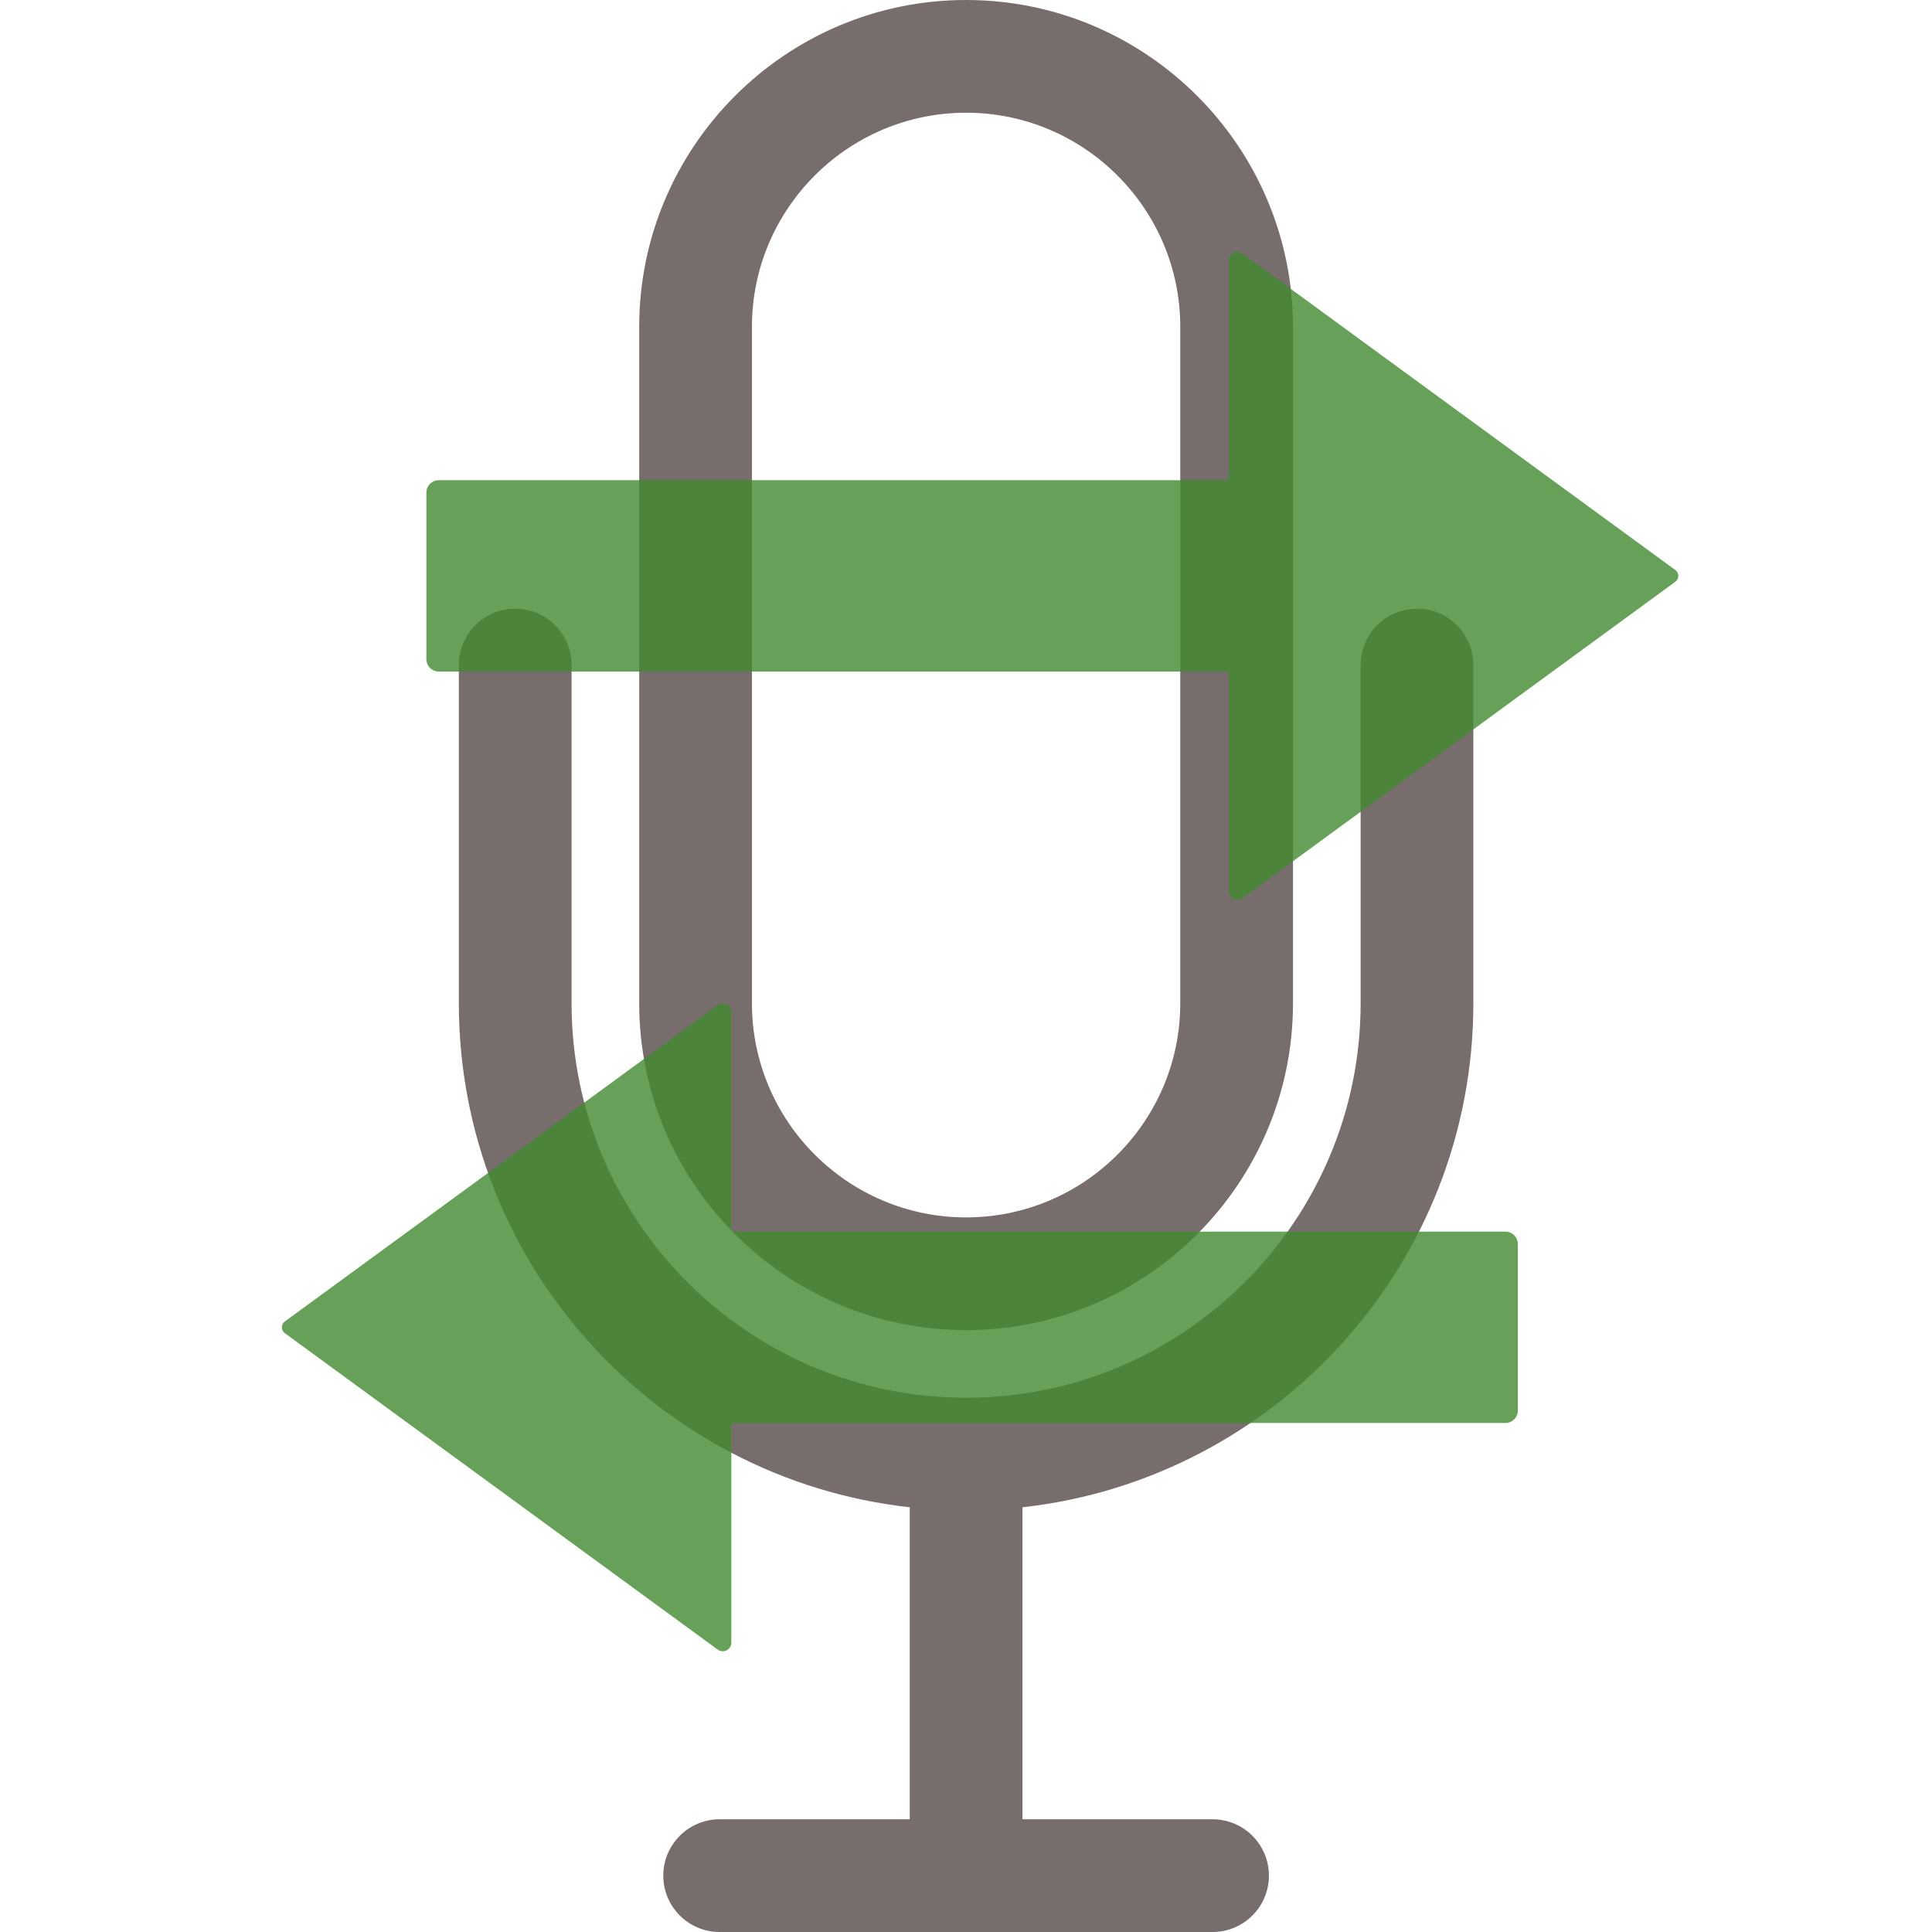
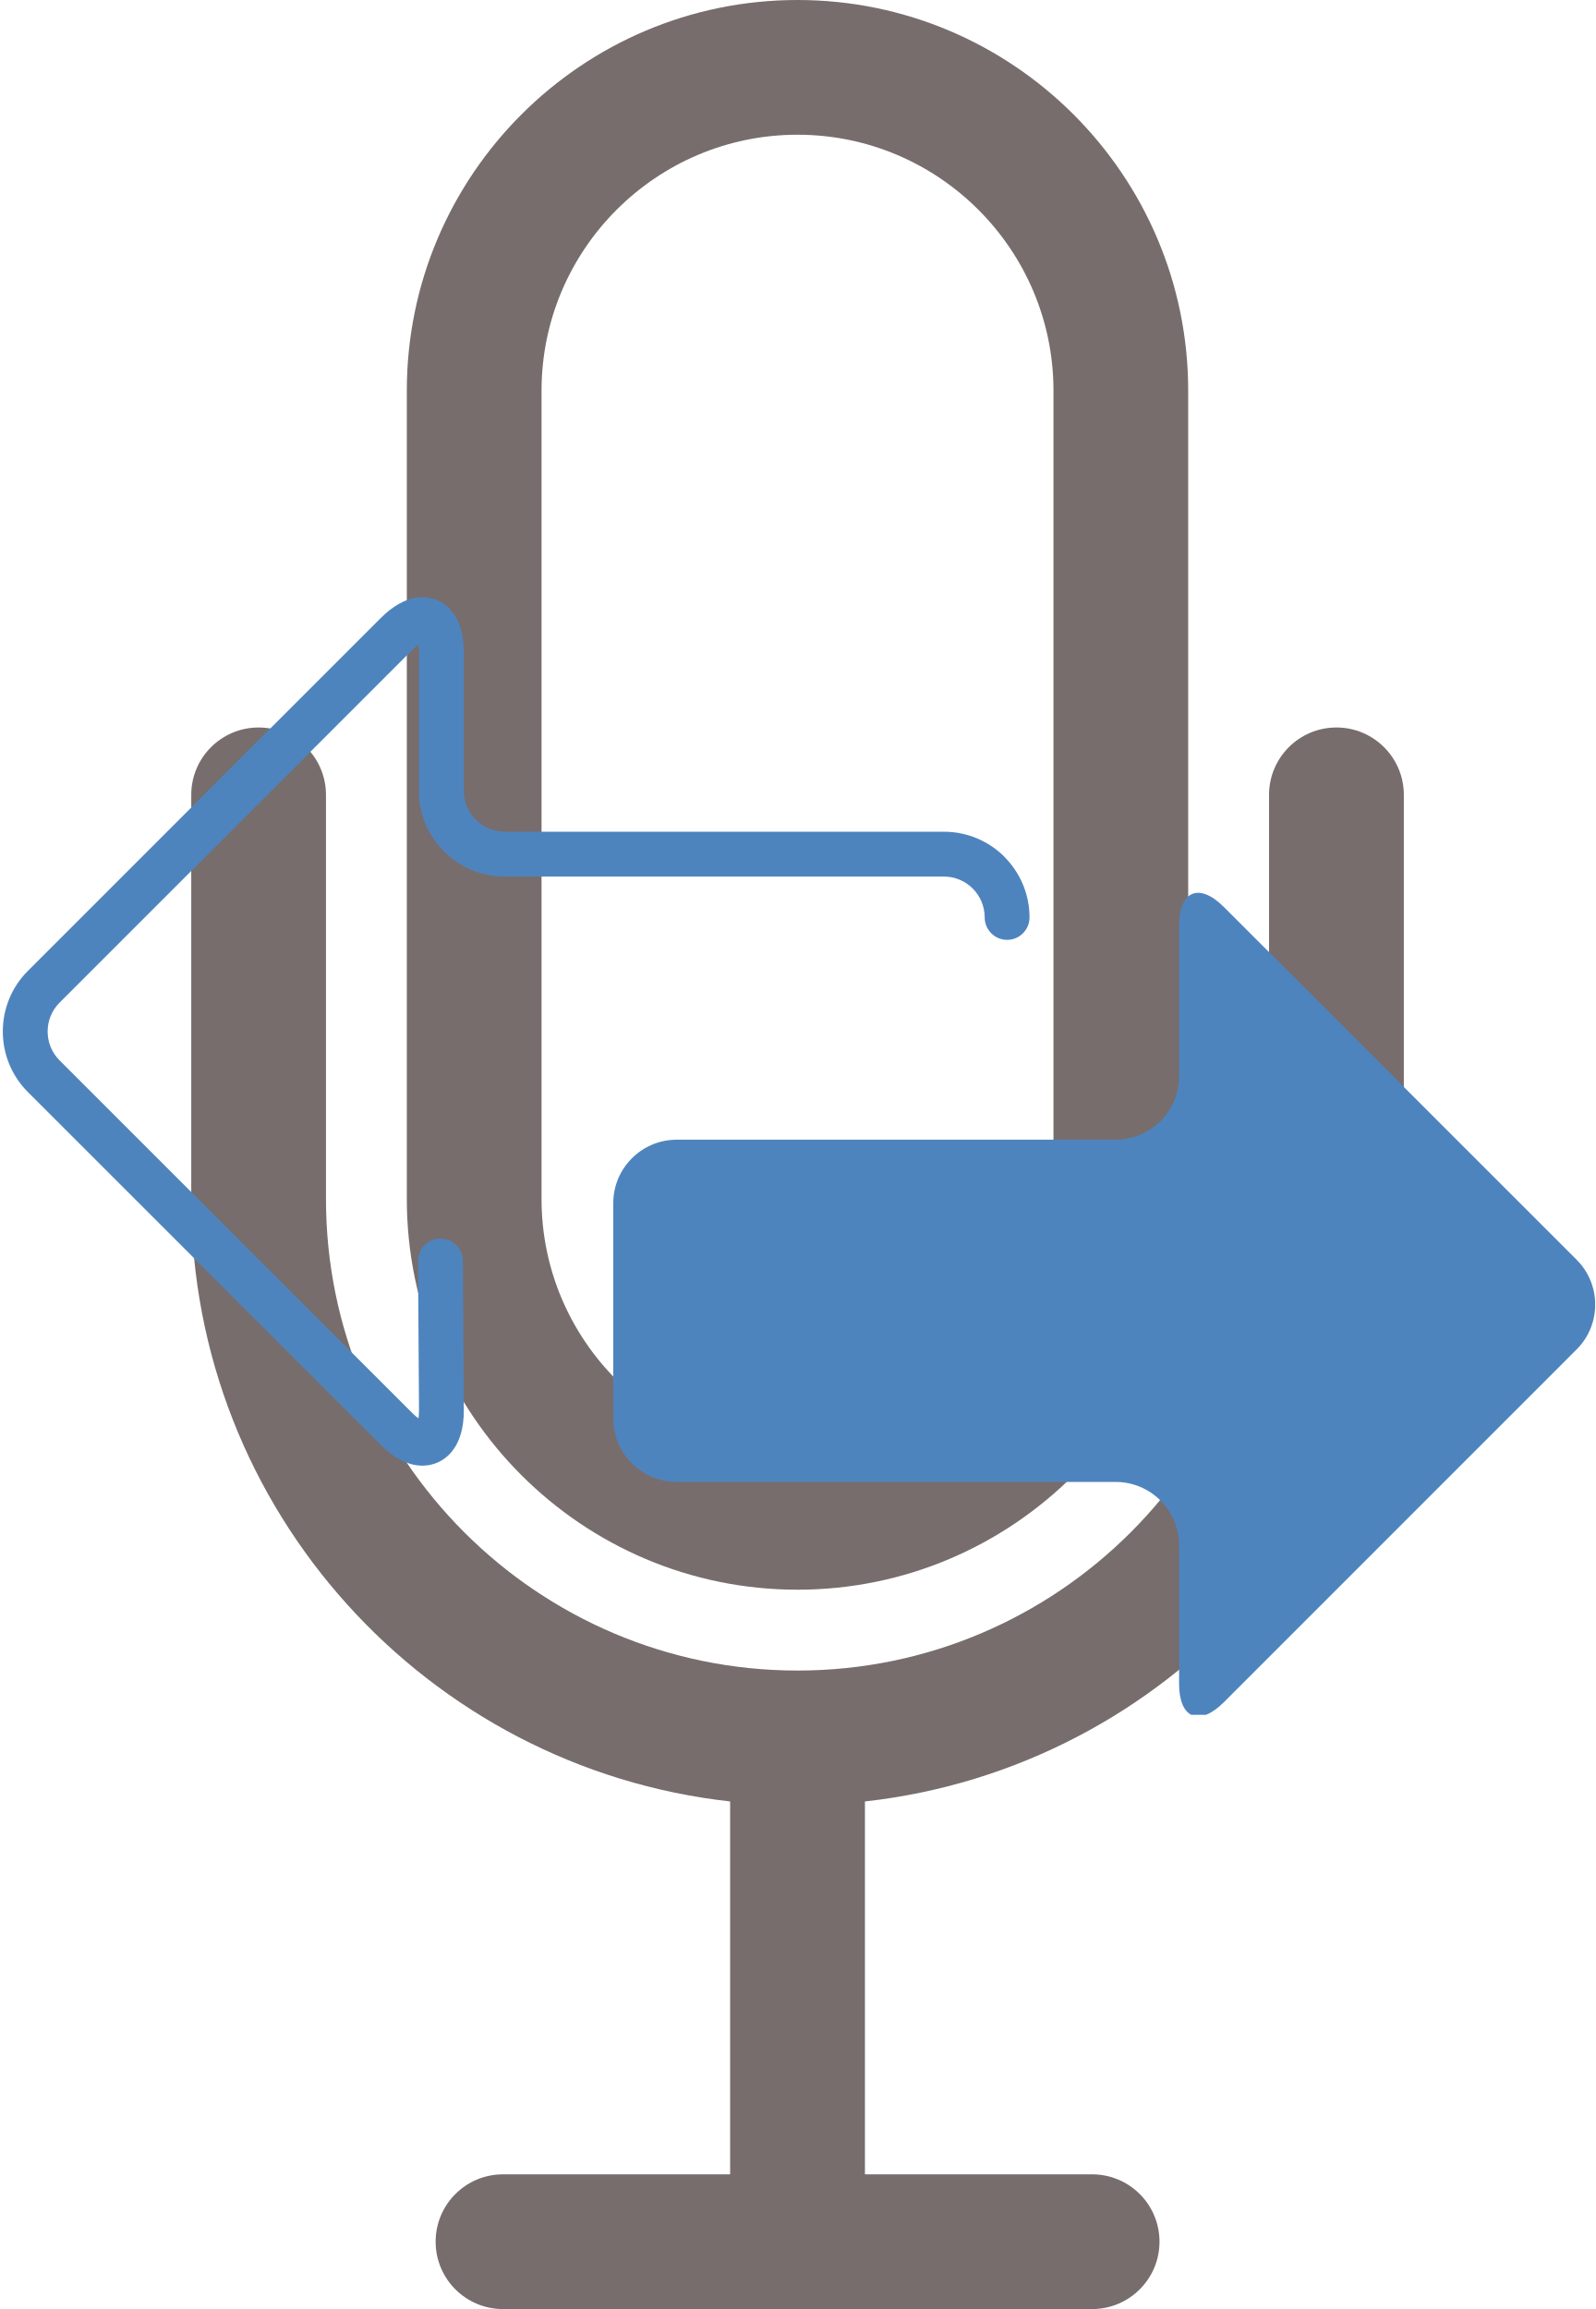
- <svg xmlns="http://www.w3.org/2000/svg" zoomAndPan="magnify" viewBox="0 0 375 375" preserveAspectRatio="xMidYMid meet" version="1.0">
+ <svg xmlns="http://www.w3.org/2000/svg" id="Layer_1" data-name="Layer 1" viewBox="0 0 259.07 375">
  <defs>
-     <filter x="0%" y="0%" width="100%" height="100%" id="ef87fb90fb">
-       <feColorMatrix values="0 0 0 0 1 0 0 0 0 1 0 0 0 0 1 0 0 0 1 0" color-interpolation-filters="sRGB" />
-     </filter>
-     <mask id="89e8c64ffd">
-       <g filter="url(#ef87fb90fb)">
-         <rect x="-37.5" width="450" fill="#000000" y="-37.5" height="450" fill-opacity="0.8" />
-       </g>
-     </mask>
-     <clipPath id="9644305b97">
-       <path d="M 1.277 147 L 242 147 L 242 273.699 L 1.277 273.699 Z M 1.277 147 " clip-rule="nonzero" />
+     <style>
+       .cls-1 {
+         clip-path: url(#clippath);
+       }
+ 
+       .cls-2 {
+         fill: none;
+       }
+ 
+       .cls-2, .cls-3, .cls-4 {
+         stroke-width: 0px;
+       }
+ 
+       .cls-5 {
+         clip-path: url(#clippath-1);
+       }
+ 
+       .cls-6 {
+         clip-path: url(#clippath-3);
+       }
+ 
+       .cls-7 {
+         clip-path: url(#clippath-2);
+       }
+ 
+       .cls-3 {
+         fill: #776d6d;
+       }
+ 
+       .cls-4 {
+         fill: #4e84be;
+       }
+     </style>
+     <clipPath id="clippath">
+       <rect class="cls-2" x="31" width="198" height="375" />
    </clipPath>
-     <clipPath id="f7ade95ab4">
-       <path d="M 29 1.449 L 273 1.449 L 273 128 L 29 128 Z M 29 1.449 " clip-rule="nonzero" />
+     <clipPath id="clippath-1">
+       <rect class="cls-2" x="31.04" y="118" width="196.96" height="257" />
    </clipPath>
-     <clipPath id="4ae89586f6">
-       <rect x="0" width="274" y="0" height="275" />
+     <clipPath id="clippath-2">
+       <rect class="cls-2" x="99.35" y="145" width="159.71" height="133.5" />
+     </clipPath>
+     <clipPath id="clippath-3">
+       <rect class="cls-2" y="96.25" width="168" height="142.75" />
    </clipPath>
  </defs>
-   <path fill="#776d6d" d="M 275.039 118.148 C 268.996 118.148 264.098 123.047 264.098 129.09 L 264.098 194.727 C 264.098 236.953 229.742 271.305 187.52 271.305 C 145.293 271.305 110.941 236.953 110.941 194.727 L 110.941 129.09 C 110.941 123.047 106.043 118.148 100 118.148 C 93.957 118.148 89.062 123.047 89.062 129.09 L 89.062 194.727 C 89.062 245.32 127.422 287.102 176.578 292.562 L 176.578 353.121 L 139.684 353.121 C 133.641 353.121 128.742 358.016 128.742 364.059 C 128.742 370.102 133.641 375 139.684 375 L 235.359 375 C 241.402 375 246.297 370.102 246.297 364.059 C 246.297 358.016 241.402 353.121 235.359 353.121 L 198.461 353.121 L 198.461 292.562 C 247.617 287.102 285.977 245.32 285.977 194.727 L 285.977 129.09 C 285.977 123.047 281.078 118.148 275.039 118.148 Z M 275.039 118.148 " fill-opacity="1" fill-rule="nonzero" />
-   <path fill="#776d6d" d="M 187.52 258.176 C 222.508 258.176 250.969 229.711 250.969 194.727 L 250.969 63.449 C 250.969 28.465 222.504 0 187.52 0 C 152.535 0 124.07 28.465 124.07 63.449 L 124.07 194.727 C 124.07 229.711 152.535 258.176 187.52 258.176 Z M 145.949 63.449 C 145.949 40.527 164.598 21.879 187.52 21.879 C 210.441 21.879 229.09 40.527 229.09 63.449 L 229.09 194.727 C 229.09 217.648 210.441 236.297 187.52 236.297 C 164.598 236.297 145.949 217.648 145.949 194.727 Z M 145.949 63.449 " fill-opacity="1" fill-rule="nonzero" />
-   <g mask="url(#89e8c64ffd)">
-     <g transform="matrix(1, 0, 0, 1, 53, 47)">
-       <g clip-path="url(#4ae89586f6)">
-         <g clip-path="url(#9644305b97)">
-           <path fill="#418a2f" d="M 2.281 211.766 L 86.305 273.184 C 87.402 273.988 88.949 273.203 88.949 271.844 L 88.949 229.82 C 88.949 229.48 89.227 229.203 89.566 229.203 L 239.203 229.203 C 240.531 229.203 241.613 228.125 241.613 226.793 L 241.613 194.469 C 241.613 193.137 240.535 192.059 239.203 192.059 L 89.566 192.059 C 89.223 192.059 88.945 191.781 88.945 191.441 L 88.945 149.422 C 88.945 148.062 87.402 147.277 86.305 148.082 L 2.281 209.5 C 1.516 210.059 1.516 211.203 2.281 211.766 Z M 2.281 211.766 " fill-opacity="1" fill-rule="nonzero" />
-         </g>
-         <g clip-path="url(#f7ade95ab4)">
-           <path fill="#418a2f" d="M 188.168 127.328 L 272.188 65.91 C 272.953 65.348 272.953 64.203 272.188 63.645 L 188.168 2.223 C 187.066 1.422 185.523 2.207 185.523 3.566 L 185.523 45.586 C 185.523 45.93 185.246 46.207 184.902 46.207 L 32.168 46.207 C 30.836 46.207 29.758 47.285 29.758 48.613 L 29.758 80.941 C 29.758 82.27 30.836 83.348 32.168 83.348 L 184.902 83.348 C 185.246 83.348 185.523 83.625 185.523 83.969 L 185.523 125.988 C 185.523 127.348 187.066 128.133 188.168 127.328 Z M 188.168 127.328 " fill-opacity="1" fill-rule="nonzero" />
-         </g>
+   <g class="cls-1">
+     <g>
+       <g class="cls-5">
+         <path class="cls-3" d="M217.04,118.15c-6.04,0-10.94,4.9-10.94,10.94v65.64c0,42.23-34.36,76.58-76.58,76.58s-76.58-34.35-76.58-76.58v-65.64c0-6.04-4.9-10.94-10.94-10.94s-10.94,4.9-10.94,10.94v65.64c0,50.59,38.36,92.38,87.52,97.84v60.56h-36.89c-6.04,0-10.94,4.89-10.94,10.94s4.9,10.94,10.94,10.94h95.68c6.04,0,10.94-4.9,10.94-10.94s-4.89-10.94-10.94-10.94h-36.9v-60.56c49.16-5.46,87.52-47.24,87.52-97.84v-65.64c0-6.04-4.9-10.94-10.94-10.94Z" />
      </g>
+       <path class="cls-3" d="M129.52,258.18c34.99,0,63.45-28.46,63.45-63.45V63.45c0-34.98-28.46-63.45-63.45-63.45s-63.45,28.46-63.45,63.45v131.28c0,34.98,28.46,63.45,63.45,63.45ZM87.95,63.45c0-22.92,18.65-41.57,41.57-41.57s41.57,18.65,41.57,41.57v131.28c0,22.92-18.65,41.57-41.57,41.57s-41.57-18.65-41.57-41.57V63.45Z" />
    </g>
  </g>
+   <g class="cls-7">
+     <path class="cls-4" d="M109.88,185.1c-5.65,0-10.28,4.62-10.28,10.28v35.02c0,5.65,4.62,10.27,10.28,10.28h71.33c5.65,0,10.28,4.62,10.28,10.27v22.5c0,5.65,3.27,7,7.27,3.01l57.31-57.32c4-4,4-10.53,0-14.53l-57.31-57.31c-4-4-7.27-2.64-7.27,3.01v24.5c0,5.65-4.62,10.28-10.28,10.28h-71.33" />
+   </g>
+   <g class="cls-6">
+     <path class="cls-4" d="M163.12,139.16c2.52,2.52,4.08,6,4.08,9.84,0,2.01-1.63,3.64-3.64,3.64s-3.64-1.63-3.64-3.64c0-3.66-2.97-6.64-6.63-6.64h-71.34c-3.71,0-7.19-1.45-9.83-4.08-2.63-2.63-4.09-6.12-4.08-9.83v-22.5c0-.53-.04-.95-.09-1.27-.27.19-.59.46-.96.84l-57.31,57.31c-2.59,2.59-2.59,6.8,0,9.39l57.31,57.3c.38.37.7.64.97.83.05-.32.09-.74.09-1.27l-.16-24.25c-.02-2.01,1.61-3.66,3.61-3.66,2.02-.02,3.66,1.61,3.67,3.61l.16,24.28c0,5.83-2.75,7.84-4.38,8.51-1.64.68-5,1.2-9.09-2.9L4.53,177.36c-5.43-5.43-5.43-14.26,0-19.68l57.31-57.31c4.11-4.11,7.46-3.58,9.11-2.91,1.63.68,4.38,2.68,4.38,8.49v22.5c0,1.76.69,3.43,1.95,4.68,1.27,1.26,2.93,1.95,4.69,1.95h71.34c3.83,0,7.31,1.56,9.83,4.08" />
+   </g>
</svg>
